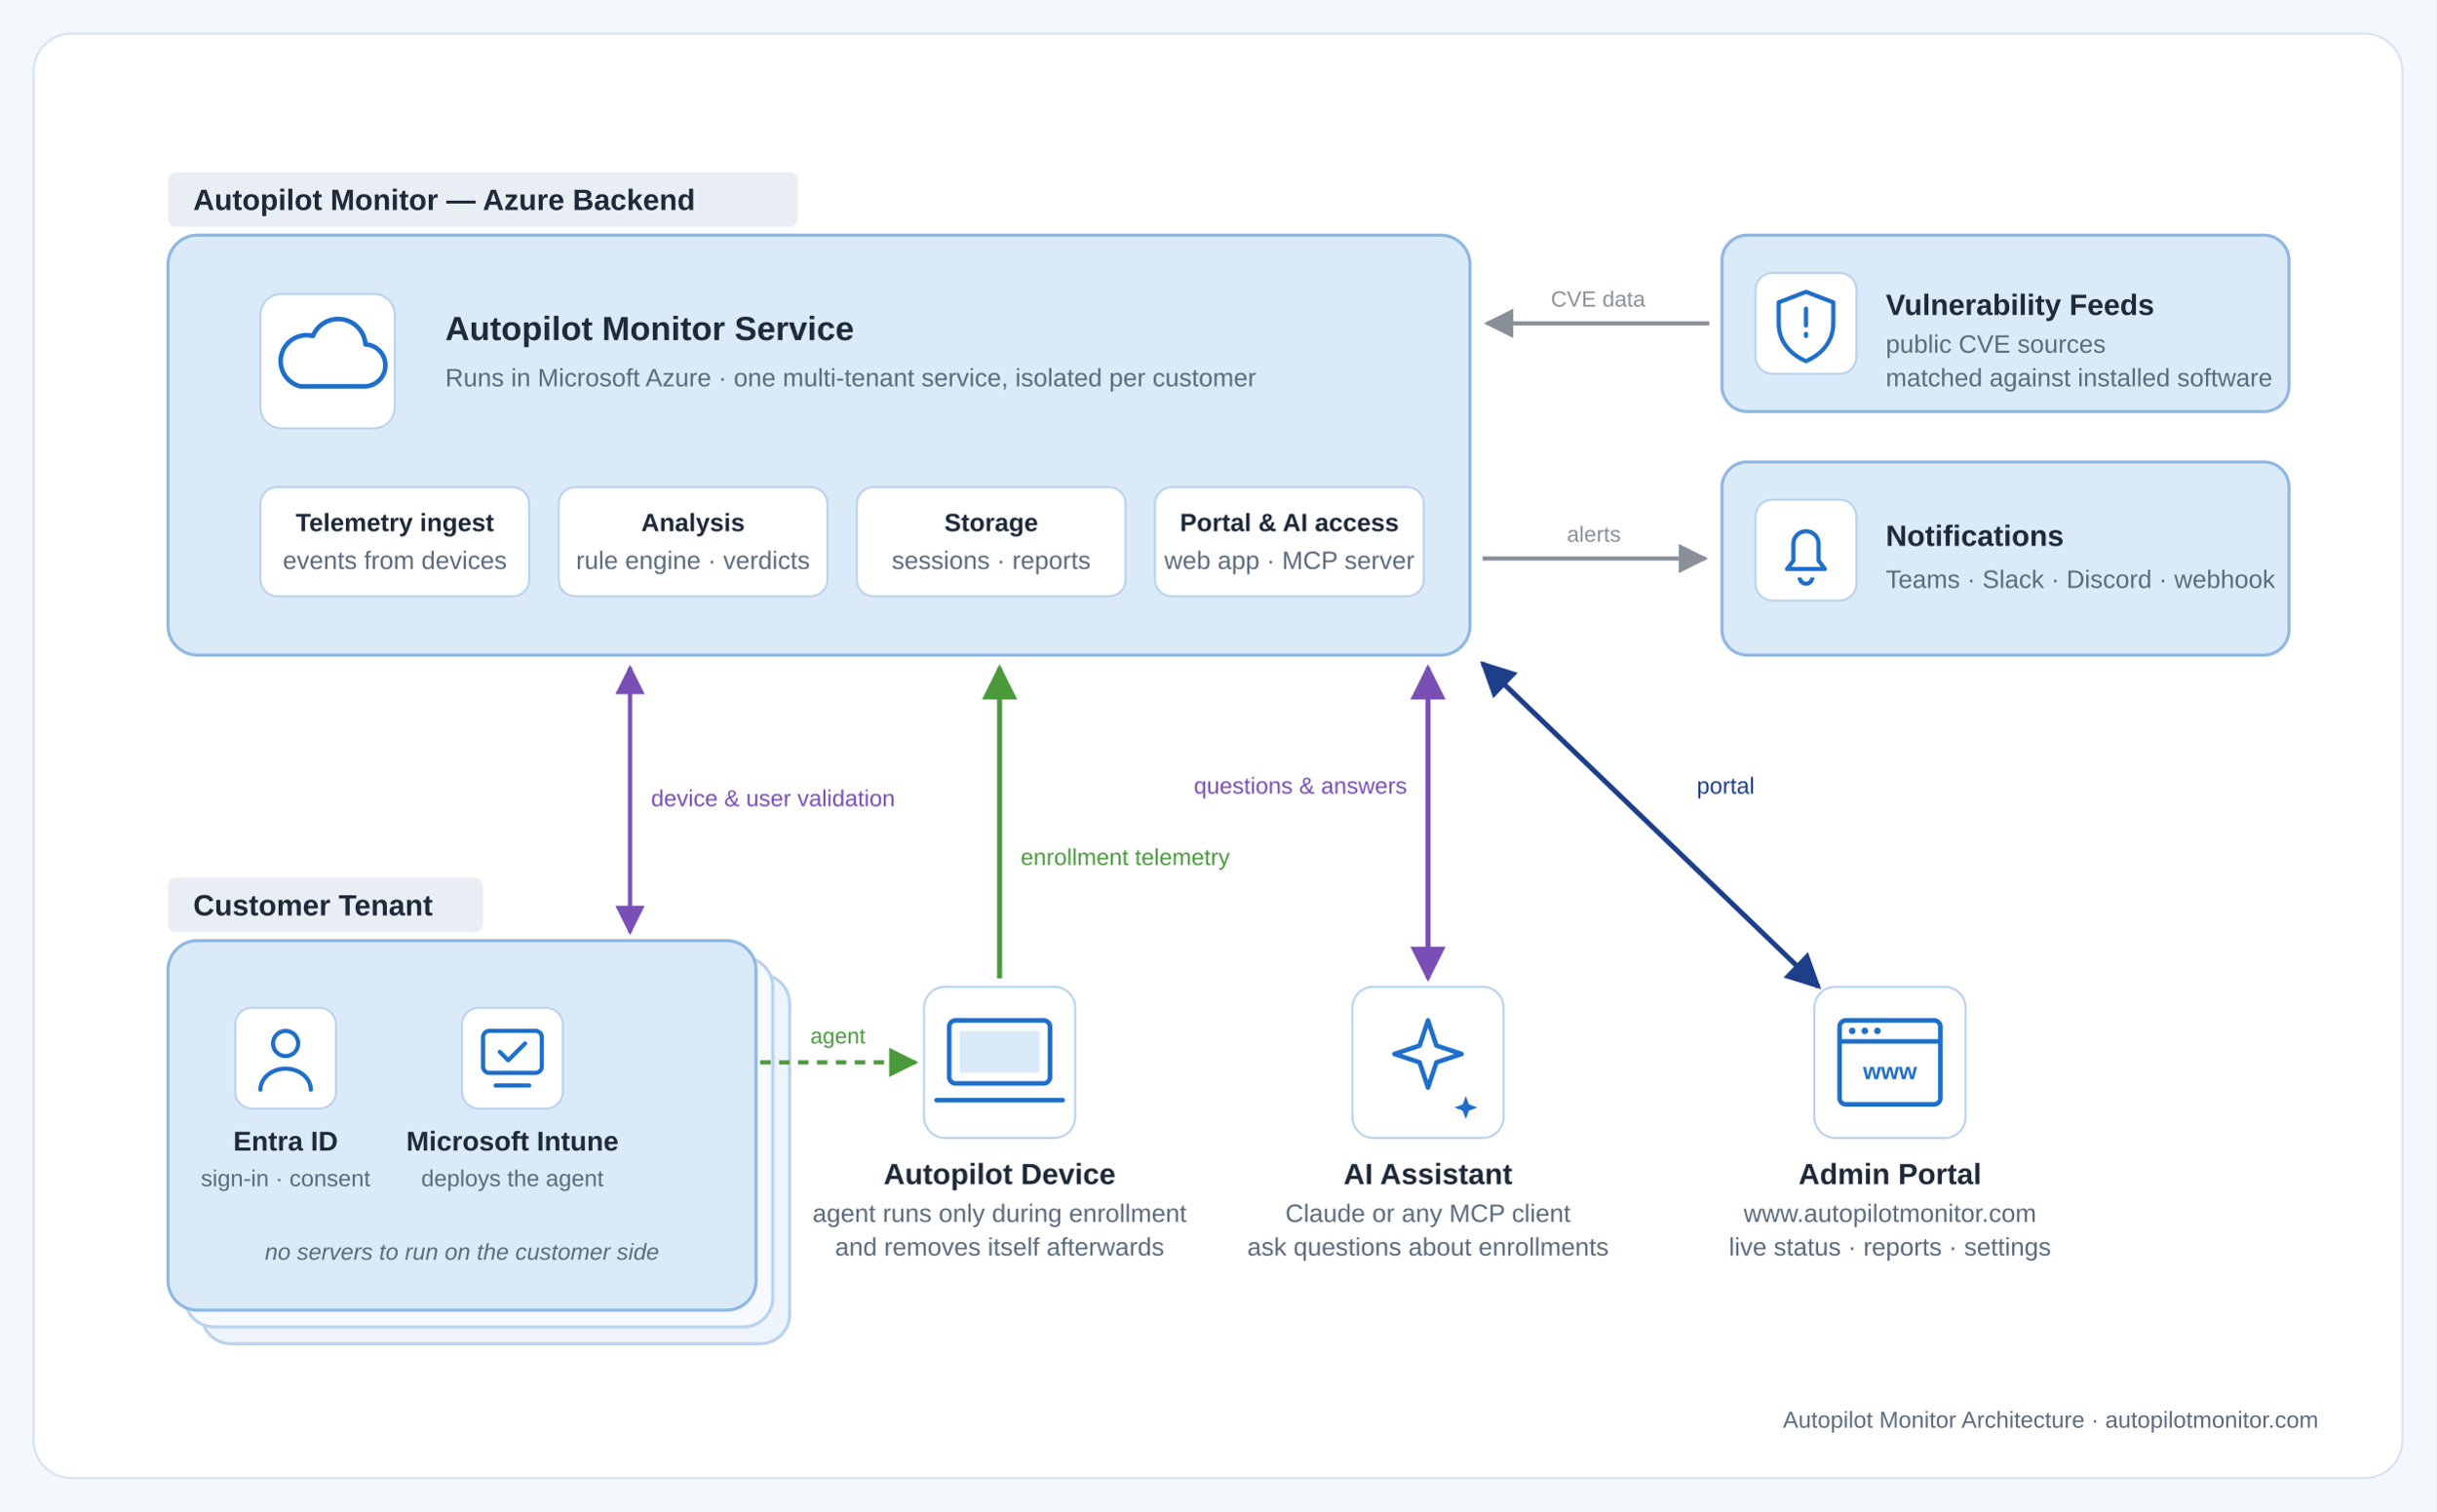
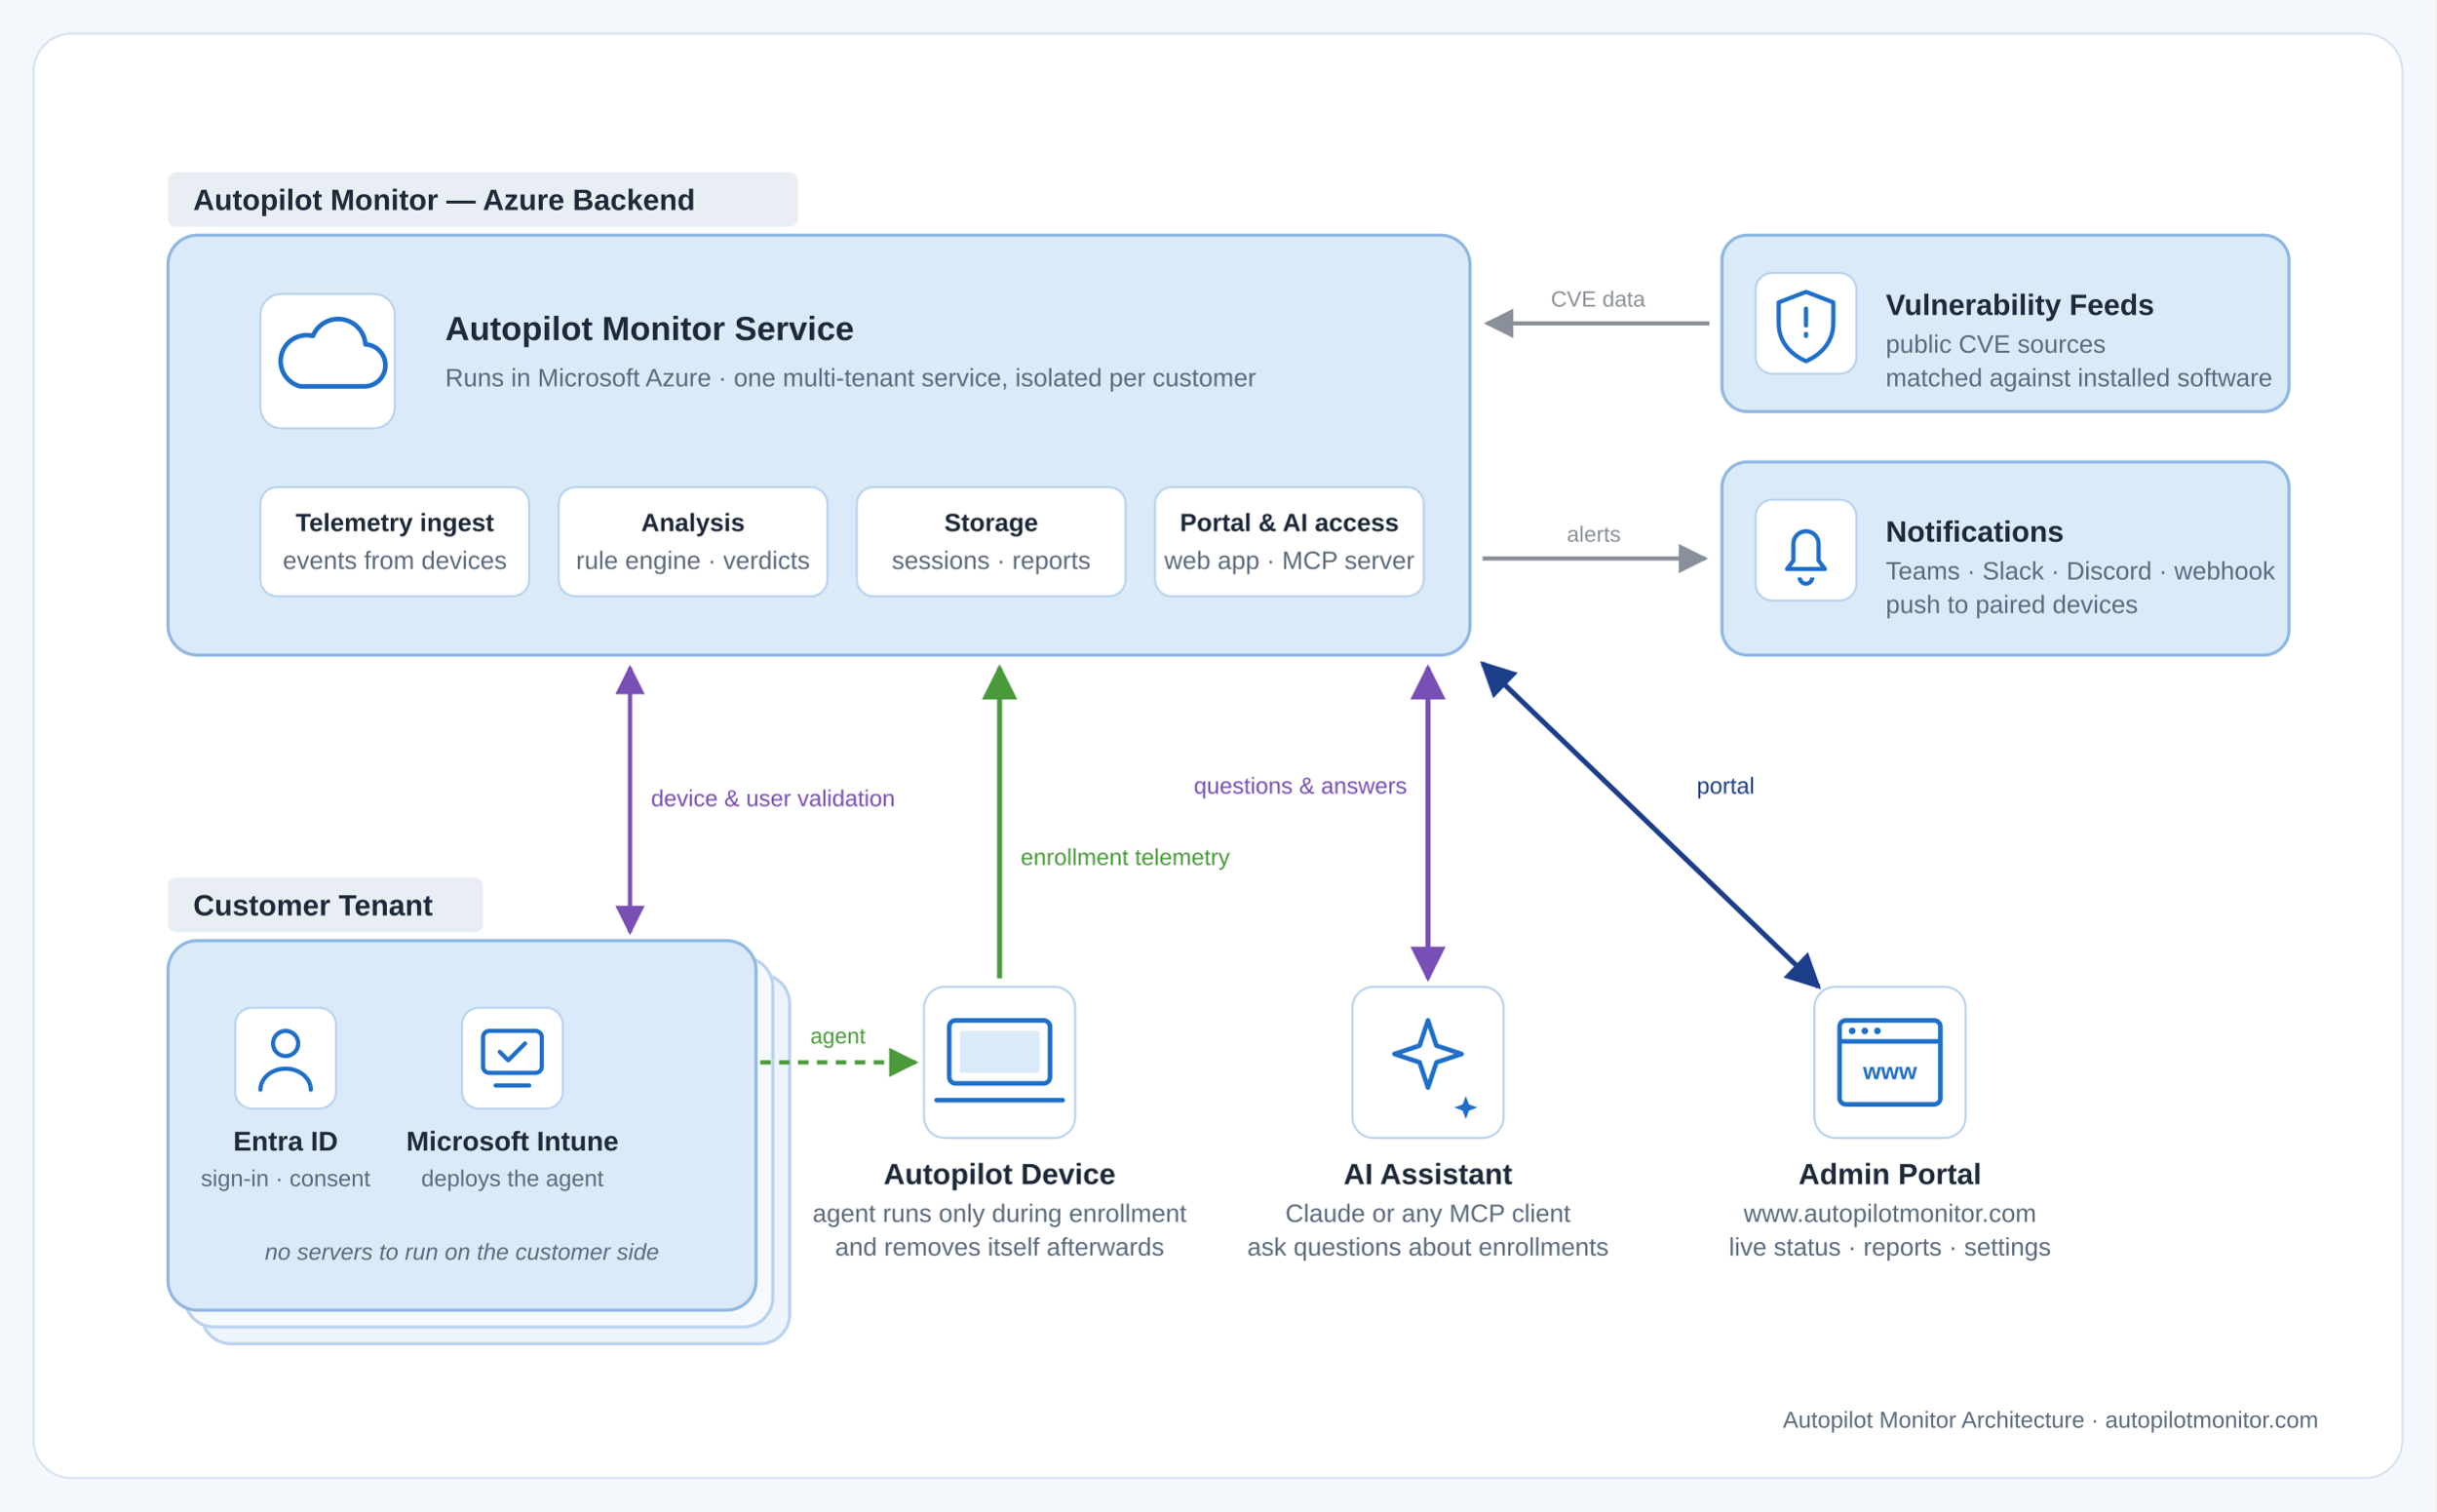
<svg xmlns="http://www.w3.org/2000/svg" viewBox="0 0 1160 720" font-family="'IBM Plex Sans', 'Segoe UI', Arial, sans-serif" role="img" aria-label="Autopilot Monitor architecture overview: devices, customer tenant, admins and AI assistants connect to the Azure backend, which pulls vulnerability data and sends notifications">
  <defs>
    <marker id="a-green" viewBox="0 0 10 10" refX="9" refY="5" markerWidth="7" markerHeight="7" orient="auto-start-reverse">
      <path d="M0,0 L10,5 L0,10 z" fill="#4a9a3c" />
    </marker>
    <marker id="a-purple" viewBox="0 0 10 10" refX="9" refY="5" markerWidth="7" markerHeight="7" orient="auto-start-reverse">
      <path d="M0,0 L10,5 L0,10 z" fill="#7a4fb5" />
    </marker>
    <marker id="a-navy" viewBox="0 0 10 10" refX="9" refY="5" markerWidth="7" markerHeight="7" orient="auto-start-reverse">
      <path d="M0,0 L10,5 L0,10 z" fill="#1d3f8a" />
    </marker>
    <marker id="a-gray" viewBox="0 0 10 10" refX="9" refY="5" markerWidth="7" markerHeight="7" orient="auto-start-reverse">
      <path d="M0,0 L10,5 L0,10 z" fill="#8a9099" />
    </marker>
  </defs>
  <rect width="1160" height="720" fill="#f4f8fd" />
  <rect x="16" y="16" width="1128" height="688" rx="18" fill="#ffffff" stroke="#d5e3f3" />
  <rect x="80" y="82" width="300" height="26" rx="4" fill="#e9eef4" />
  <text x="92" y="100" font-size="14" font-weight="600" fill="#1e2a3a">Autopilot Monitor — Azure Backend</text>
  <rect x="80" y="112" width="620" height="200" rx="14" fill="#dbeaf9" stroke="#8fb8e3" stroke-width="1.5" />
  <rect x="124" y="140" width="64" height="64" rx="10" fill="#ffffff" stroke="#b9d3ee" />
  <path d="M143 184 h30 a10 10 0 0 0 1 -20 a13 13 0 0 0 -25 -4 a9 9 0 0 0 -6 24 z" fill="none" stroke="#1f6fc9" stroke-width="2.2" stroke-linejoin="round" />
  <text x="212" y="162" font-size="16" font-weight="600" fill="#1e2a3a">Autopilot Monitor Service</text>
  <text x="212" y="184" font-size="12" fill="#5b6b7d">Runs in Microsoft Azure · one multi-tenant service, isolated per customer</text>
  <g font-size="12" fill="#1e2a3a" text-anchor="middle">
    <rect x="124" y="232" width="128" height="52" rx="8" fill="#ffffff" stroke="#b9d3ee" />
    <text x="188" y="253" font-weight="600">Telemetry ingest</text>
    <text x="188" y="271" fill="#5b6b7d">events from devices</text>
    <rect x="266" y="232" width="128" height="52" rx="8" fill="#ffffff" stroke="#b9d3ee" />
    <text x="330" y="253" font-weight="600">Analysis</text>
    <text x="330" y="271" fill="#5b6b7d">rule engine · verdicts</text>
    <rect x="408" y="232" width="128" height="52" rx="8" fill="#ffffff" stroke="#b9d3ee" />
    <text x="472" y="253" font-weight="600">Storage</text>
    <text x="472" y="271" fill="#5b6b7d">sessions · reports</text>
    <rect x="550" y="232" width="128" height="52" rx="8" fill="#ffffff" stroke="#b9d3ee" />
    <text x="614" y="253" font-weight="600">Portal &amp; AI access</text>
    <text x="614" y="271" fill="#5b6b7d">web app · MCP server</text>
  </g>
  <rect x="820" y="112" width="270" height="84" rx="12" fill="#dbeaf9" stroke="#8fb8e3" stroke-width="1.5" />
  <rect x="836" y="130" width="48" height="48" rx="8" fill="#ffffff" stroke="#b9d3ee" />
  <path d="M860 139 l13 5 v10 c0 9 -6 15 -13 18 c-7 -3 -13 -9 -13 -18 v-10 z" fill="none" stroke="#1f6fc9" stroke-width="2" stroke-linejoin="round" />
  <path d="M860 147 v8 M860 159 v1" stroke="#1f6fc9" stroke-width="2" stroke-linecap="round" />
  <text x="898" y="150" font-size="14" font-weight="600" fill="#1e2a3a">Vulnerability Feeds</text>
  <text x="898" y="168" font-size="12" fill="#5b6b7d">public CVE sources</text>
  <text x="898" y="184" font-size="12" fill="#5b6b7d">matched against installed software</text>
  <rect x="820" y="220" width="270" height="92" rx="12" fill="#dbeaf9" stroke="#8fb8e3" stroke-width="1.5" />
  <rect x="836" y="238" width="48" height="48" rx="8" fill="#ffffff" stroke="#b9d3ee" />
  <path d="M851 271 h18 l-3 -4 v-8 a6 6 0 0 0 -12 0 v8 z M857 275 a3 3 0 0 0 6 0" fill="none" stroke="#1f6fc9" stroke-width="2" stroke-linejoin="round" />
-   <text x="898" y="260" font-size="14" font-weight="600" fill="#1e2a3a">Notifications</text>
-   <text x="898" y="280" font-size="12" fill="#5b6b7d">Teams · Slack · Discord · webhook</text>
+   <text x="898" y="258" font-size="14" font-weight="600" fill="#1e2a3a">Notifications</text>
+   <text x="898" y="276" font-size="12" fill="#5b6b7d">Teams · Slack · Discord · webhook</text>
+   <text x="898" y="292" font-size="12" fill="#5b6b7d">push to paired devices</text>
  <rect x="80" y="418" width="150" height="26" rx="4" fill="#e9eef4" />
  <text x="92" y="436" font-size="14" font-weight="600" fill="#1e2a3a">Customer Tenant</text>
  <rect x="96" y="464" width="280" height="176" rx="14" fill="#eef4fb" stroke="#b9d3ee" stroke-width="1.5" />
  <rect x="88" y="456" width="280" height="176" rx="14" fill="#f6f9fd" stroke="#b9d3ee" stroke-width="1.5" />
  <rect x="80" y="448" width="280" height="176" rx="14" fill="#dbeaf9" stroke="#8fb8e3" stroke-width="1.5" />
  <rect x="112" y="480" width="48" height="48" rx="8" fill="#ffffff" stroke="#b9d3ee" />
  <circle cx="136" cy="497" r="6" fill="none" stroke="#1f6fc9" stroke-width="2" />
  <path d="M124 519 a12 10 0 0 1 24 0" fill="none" stroke="#1f6fc9" stroke-width="2" stroke-linecap="round" />
  <text x="136" y="548" font-size="13" font-weight="600" fill="#1e2a3a" text-anchor="middle">Entra ID</text>
  <text x="136" y="565" font-size="11" fill="#5b6b7d" text-anchor="middle">sign-in · consent</text>
  <rect x="220" y="480" width="48" height="48" rx="8" fill="#ffffff" stroke="#b9d3ee" />
  <rect x="230" y="491" width="28" height="20" rx="3" fill="none" stroke="#1f6fc9" stroke-width="2" />
  <path d="M236 517 h16 M238 501 l4 4 l8 -8" fill="none" stroke="#1f6fc9" stroke-width="2" stroke-linecap="round" stroke-linejoin="round" />
  <text x="244" y="548" font-size="13" font-weight="600" fill="#1e2a3a" text-anchor="middle">Microsoft Intune</text>
  <text x="244" y="565" font-size="11" fill="#5b6b7d" text-anchor="middle">deploys the agent</text>
  <text x="220" y="600" font-size="11" fill="#5b6b7d" text-anchor="middle" font-style="italic">no servers to run on the customer side</text>
  <rect x="440" y="470" width="72" height="72" rx="10" fill="#ffffff" stroke="#b9d3ee" />
  <rect x="452" y="486" width="48" height="30" rx="3" fill="none" stroke="#1f6fc9" stroke-width="2.2" />
  <rect x="457" y="491" width="38" height="20" rx="1" fill="#dbeaf9" />
  <path d="M446 524 h60" stroke="#1f6fc9" stroke-width="2.2" stroke-linecap="round" />
  <text x="476" y="564" font-size="14" font-weight="600" fill="#1e2a3a" text-anchor="middle">Autopilot Device</text>
  <text x="476" y="582" font-size="12" fill="#5b6b7d" text-anchor="middle">agent runs only during enrollment</text>
  <text x="476" y="598" font-size="12" fill="#5b6b7d" text-anchor="middle">and removes itself afterwards</text>
  <rect x="644" y="470" width="72" height="72" rx="10" fill="#ffffff" stroke="#b9d3ee" />
  <path d="M680 486 l4 12 l12 4 l-12 4 l-4 12 l-4 -12 l-12 -4 l12 -4 z" fill="none" stroke="#1f6fc9" stroke-width="2.2" stroke-linejoin="round" />
  <path d="M698 522 l1.5 4 l4 1.5 l-4 1.5 l-1.5 4 l-1.5 -4 l-4 -1.5 l4 -1.5 z" fill="#1f6fc9" />
  <text x="680" y="564" font-size="14" font-weight="600" fill="#1e2a3a" text-anchor="middle">AI Assistant</text>
  <text x="680" y="582" font-size="12" fill="#5b6b7d" text-anchor="middle">Claude or any MCP client</text>
  <text x="680" y="598" font-size="12" fill="#5b6b7d" text-anchor="middle">ask questions about enrollments</text>
  <rect x="864" y="470" width="72" height="72" rx="10" fill="#ffffff" stroke="#b9d3ee" />
  <rect x="876" y="486" width="48" height="40" rx="3" fill="none" stroke="#1f6fc9" stroke-width="2.2" />
  <path d="M876 496 h48" stroke="#1f6fc9" stroke-width="2.2" />
  <circle cx="882" cy="491" r="1.6" fill="#1f6fc9" />
  <circle cx="888" cy="491" r="1.6" fill="#1f6fc9" />
  <circle cx="894" cy="491" r="1.6" fill="#1f6fc9" />
  <text x="900" y="514" font-size="11" font-weight="700" fill="#1f6fc9" text-anchor="middle">www</text>
  <text x="900" y="564" font-size="14" font-weight="600" fill="#1e2a3a" text-anchor="middle">Admin Portal</text>
  <text x="900" y="582" font-size="12" fill="#5b6b7d" text-anchor="middle">www.autopilotmonitor.com</text>
  <text x="900" y="598" font-size="12" fill="#5b6b7d" text-anchor="middle">live status · reports · settings</text>
  <path d="M362 506 L436 506" fill="none" stroke="#4a9a3c" stroke-width="2" stroke-dasharray="5 4" marker-end="url(#a-green)" />
  <text x="399" y="497" font-size="10.5" fill="#4a9a3c" text-anchor="middle">agent</text>
  <path d="M476 466 L476 318" fill="none" stroke="#4a9a3c" stroke-width="2.4" marker-end="url(#a-green)" />
  <text x="486" y="412" font-size="11" fill="#4a9a3c">enrollment telemetry</text>
  <path d="M300 318 L300 444" fill="none" stroke="#7a4fb5" stroke-width="2" marker-end="url(#a-purple)" marker-start="url(#a-purple)" />
  <text x="310" y="384" font-size="11" fill="#7a4fb5">device &amp; user validation</text>
  <path d="M680 466 L680 318" fill="none" stroke="#7a4fb5" stroke-width="2.4" marker-end="url(#a-purple)" marker-start="url(#a-purple)" />
  <text x="670" y="378" font-size="11" fill="#7a4fb5" text-anchor="end">questions &amp; answers</text>
  <path d="M866 470 L706 316" fill="none" stroke="#1d3f8a" stroke-width="2.4" marker-end="url(#a-navy)" marker-start="url(#a-navy)" />
  <text x="808" y="378" font-size="11" fill="#1d3f8a">portal</text>
  <path d="M814 154 L708 154" fill="none" stroke="#8a9099" stroke-width="2" marker-end="url(#a-gray)" />
  <text x="761" y="146" font-size="10.5" fill="#8a9099" text-anchor="middle">CVE data</text>
  <path d="M706 266 L812 266" fill="none" stroke="#8a9099" stroke-width="2" marker-end="url(#a-gray)" />
  <text x="759" y="258" font-size="10.5" fill="#8a9099" text-anchor="middle">alerts</text>
  <text x="1104" y="680" font-size="11" fill="#5b6b7d" text-anchor="end">Autopilot Monitor Architecture · autopilotmonitor.com</text>
</svg>
